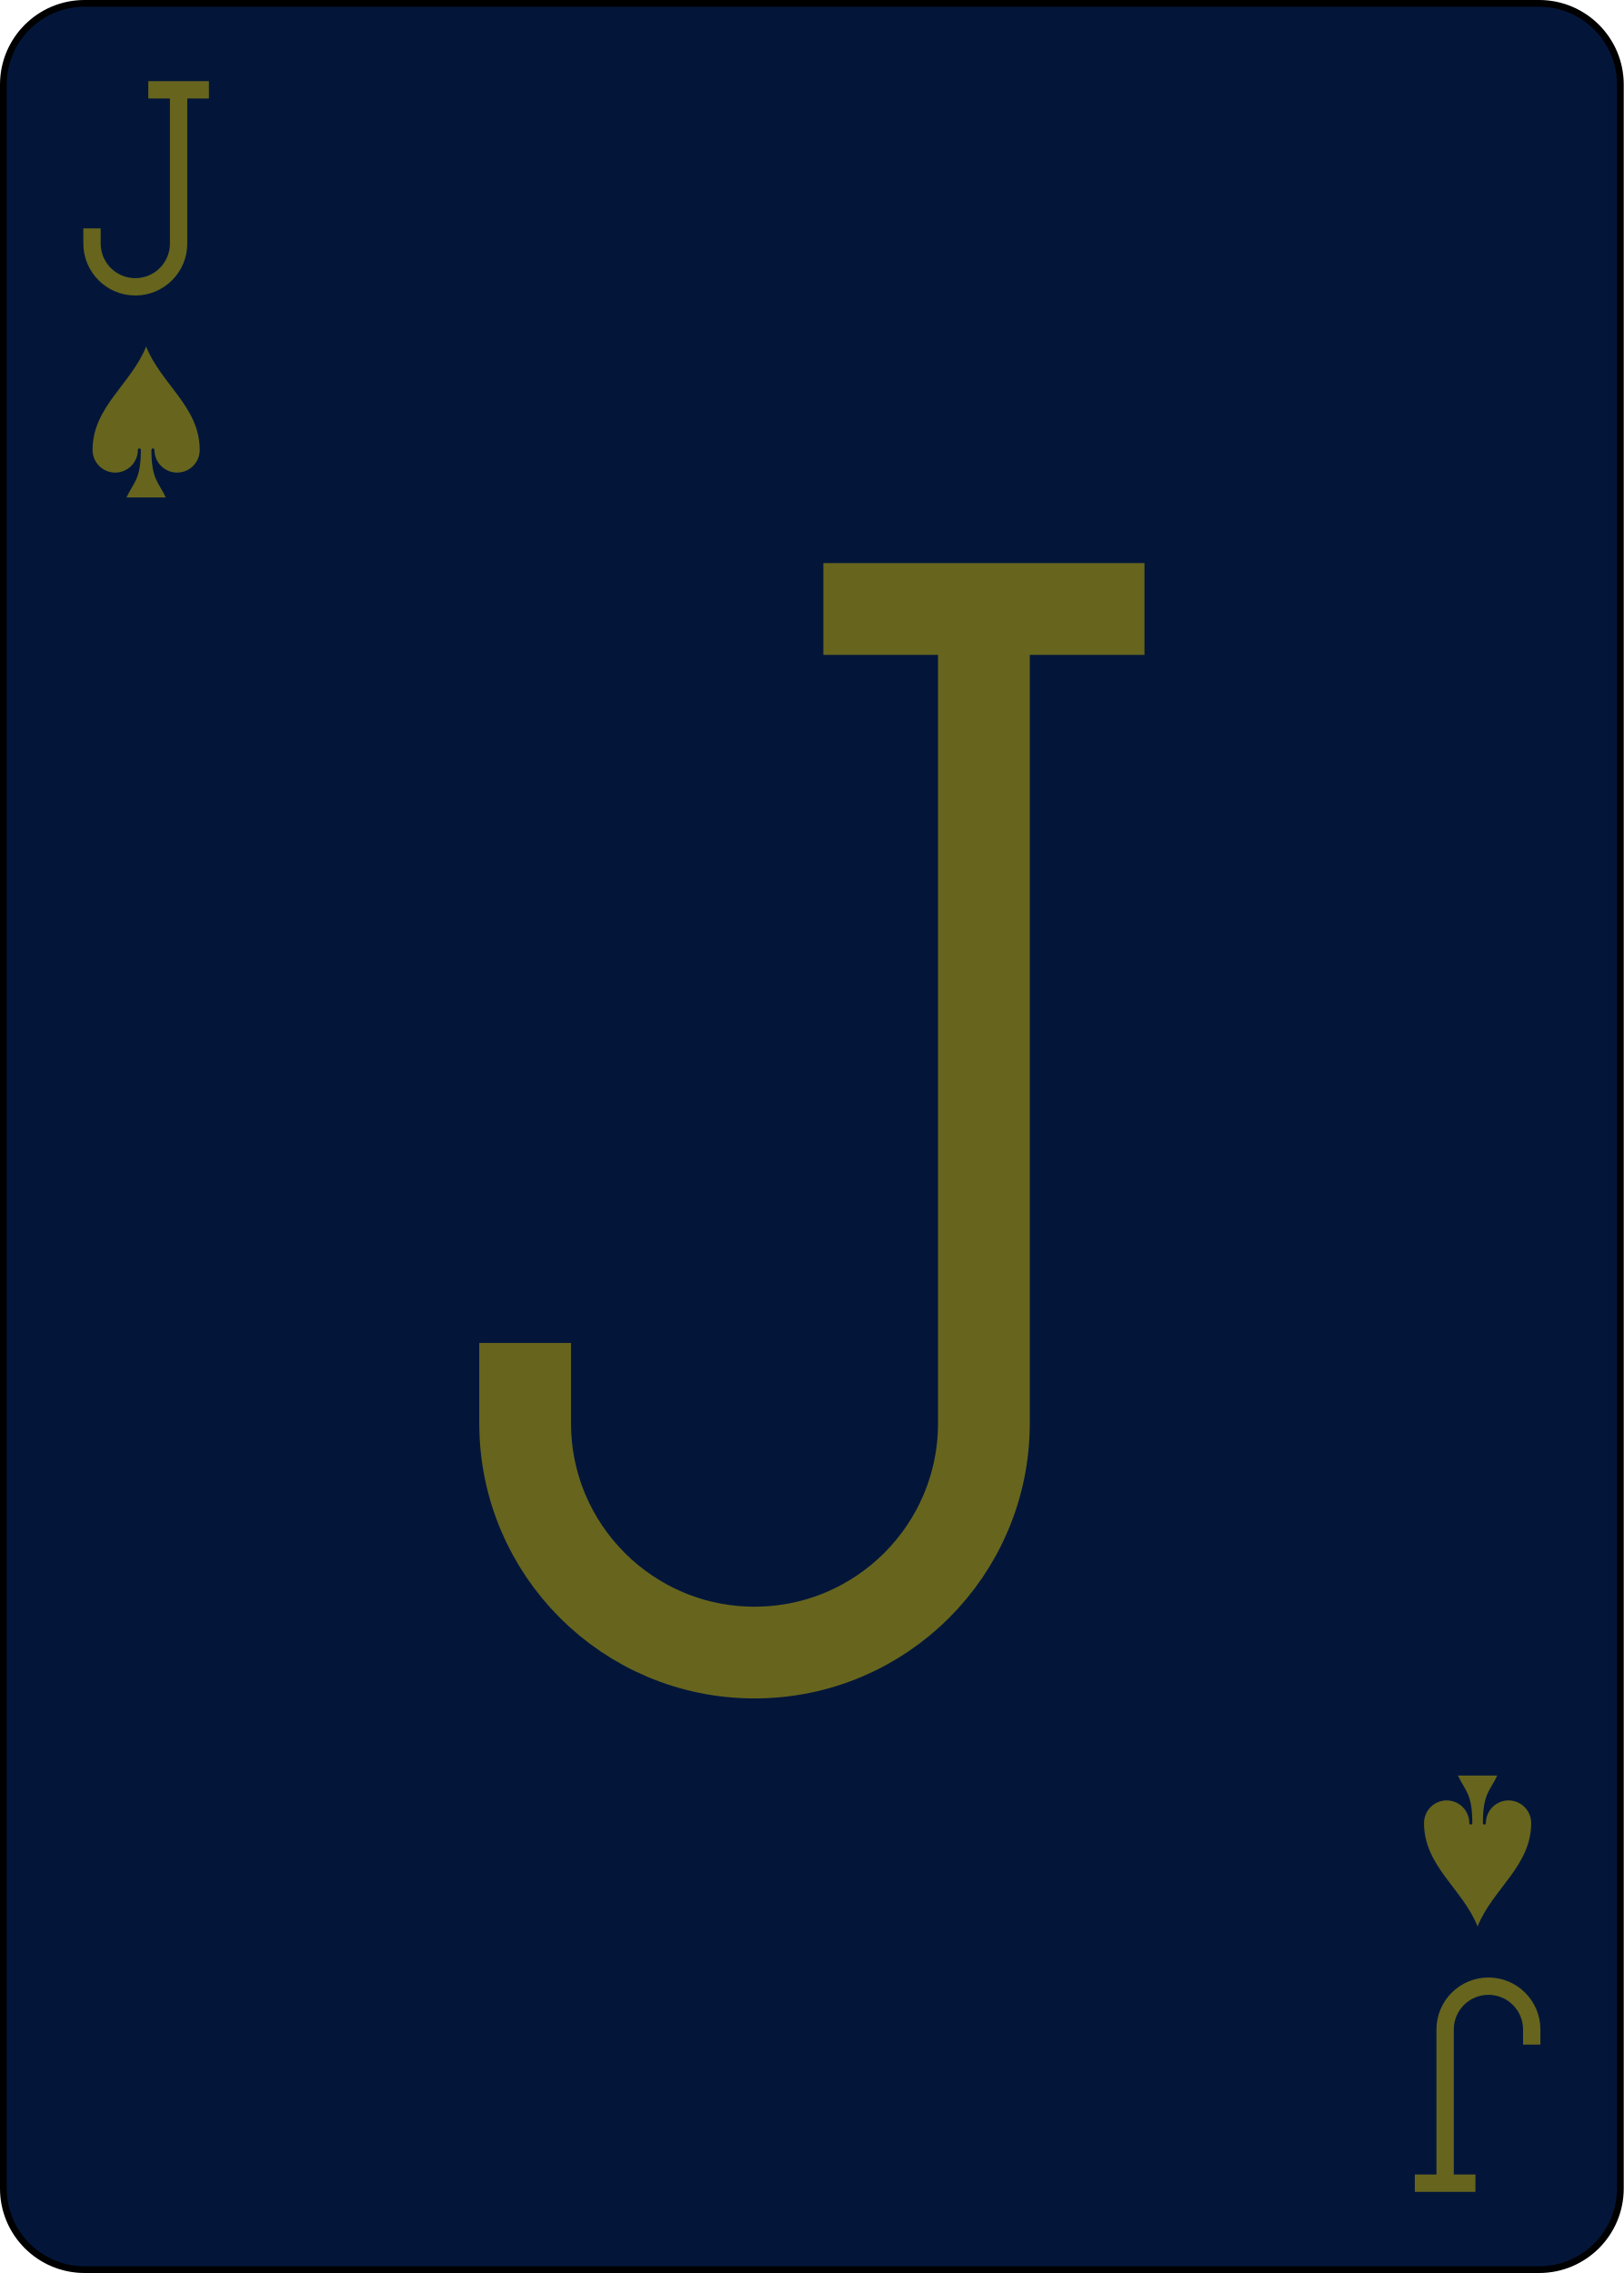
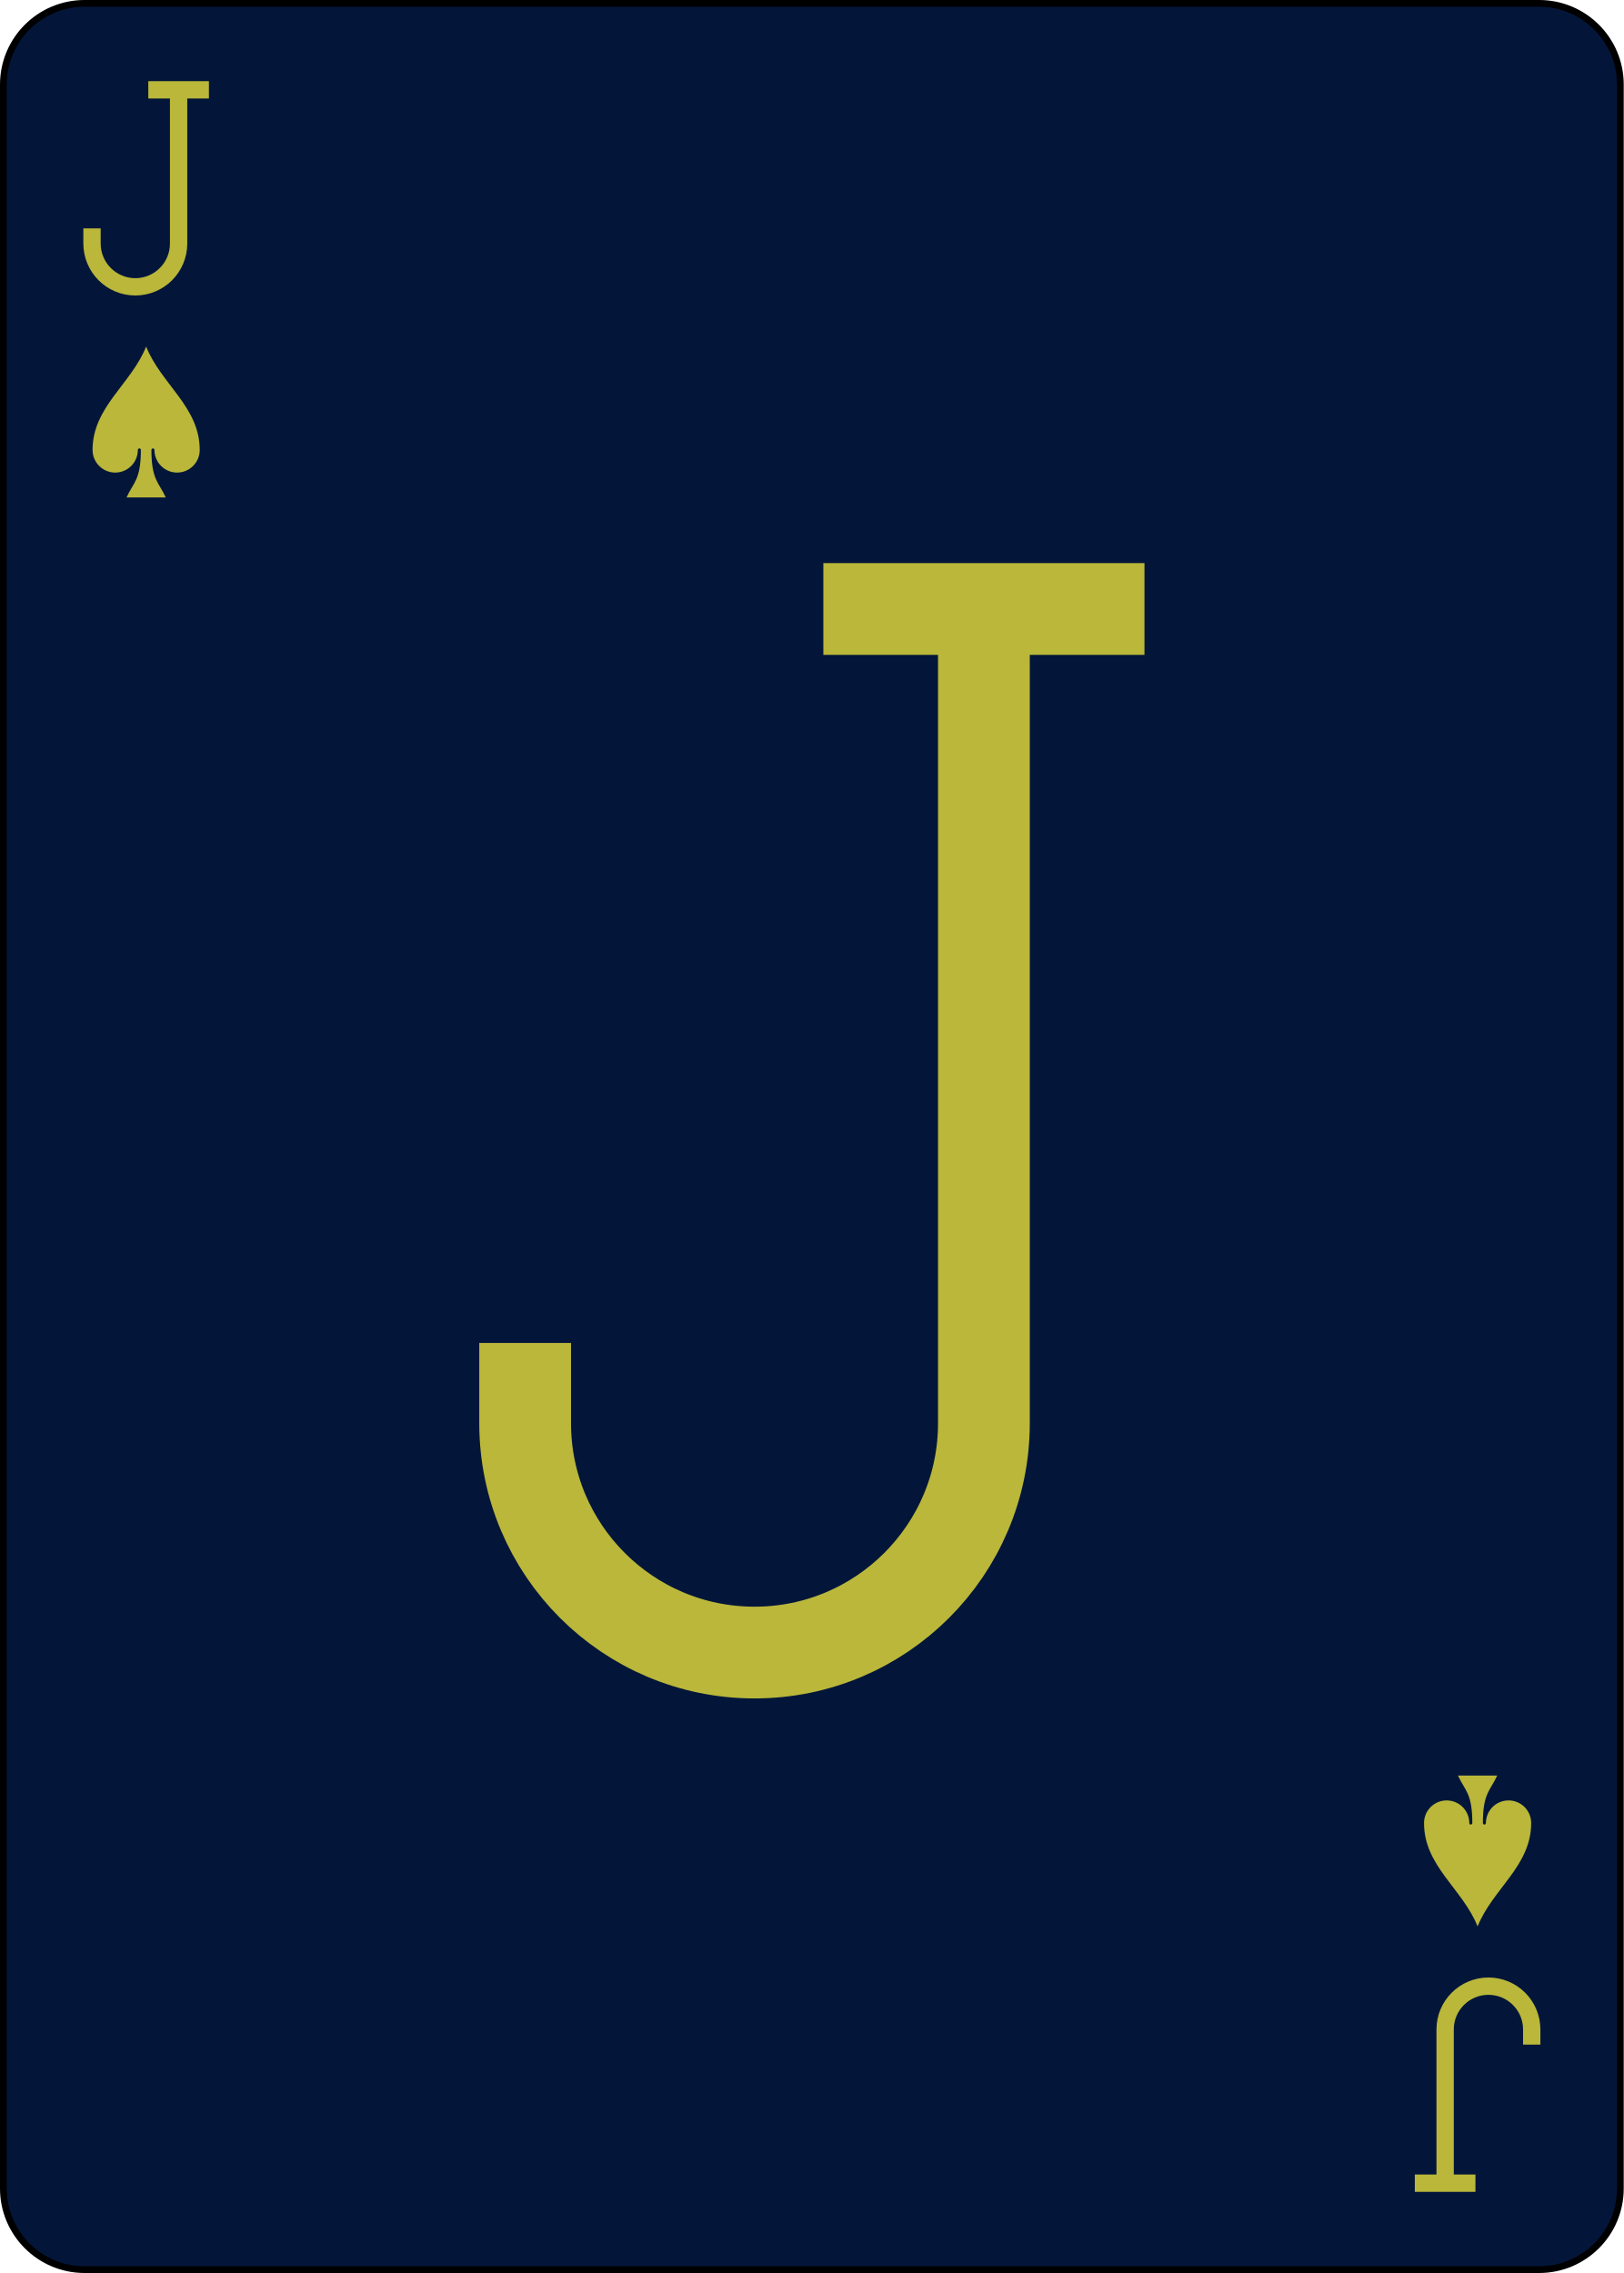
<svg xmlns="http://www.w3.org/2000/svg" xmlns:xlink="http://www.w3.org/1999/xlink" class="card" face="JS" height="3.5in" preserveAspectRatio="none" viewBox="-120 -168 240 336" width="2.5in">
  <symbol id="SSJ" viewBox="-600 -600 1200 1200" preserveAspectRatio="xMinYMid">
-     <path d="M0 -500C100 -250 355 -100 355 185A150 150 0 0 1 55 185A10 10 0 0 0 35 185C35 385 85 400 130 500L-130 500C-85 400 -35 385 -35 185A10 10 0 0 0 -55 185A150 150 0 0 1 -355 185C-355 -100 -100 -250 0 -500Z" fill="#67651d" />
+     <path d="M0 -500C100 -250 355 -100 355 185A150 150 0 0 1 55 185A10 10 0 0 0 35 185C35 385 85 400 130 500L-130 500C-85 400 -35 385 -35 185A10 10 0 0 0 -55 185A150 150 0 0 1 -355 185C-355 -100 -100 -250 0 -500Z" fill="#bab73a" />
  </symbol>
  <symbol id="VSJ" viewBox="-500 -500 1000 1000" preserveAspectRatio="xMinYMid">
-     <path d="M50 -460L250 -460M150 -460L150 250A100 100 0 0 1 -250 250L-250 220" stroke="#67651d" stroke-width="80" stroke-linecap="square" stroke-miterlimit="1.5" fill="none" />
+     <path d="M50 -460L250 -460M150 -460L150 250A100 100 0 0 1 -250 250L-250 220" stroke="#bab73a" stroke-width="80" stroke-linecap="square" stroke-miterlimit="1.5" fill="none" />
  </symbol>
  <rect width="239" height="335" x="-119.5" y="-167.5" rx="12" ry="12" fill="#03163a" stroke="black" />
  <use xlink:href="#VSJ" height="169.52" x="-84.76" y="-84.76" />
  <use xlink:href="#VSJ" height="32" x="-114.4" y="-156" />
  <use xlink:href="#SSJ" height="26.769" x="-111.784" y="-119" />
  <g transform="rotate(180)">
    <use xlink:href="#VSJ" height="32" x="-114.4" y="-156" />
    <use xlink:href="#SSJ" height="26.769" x="-111.784" y="-119" />
  </g>
</svg>
